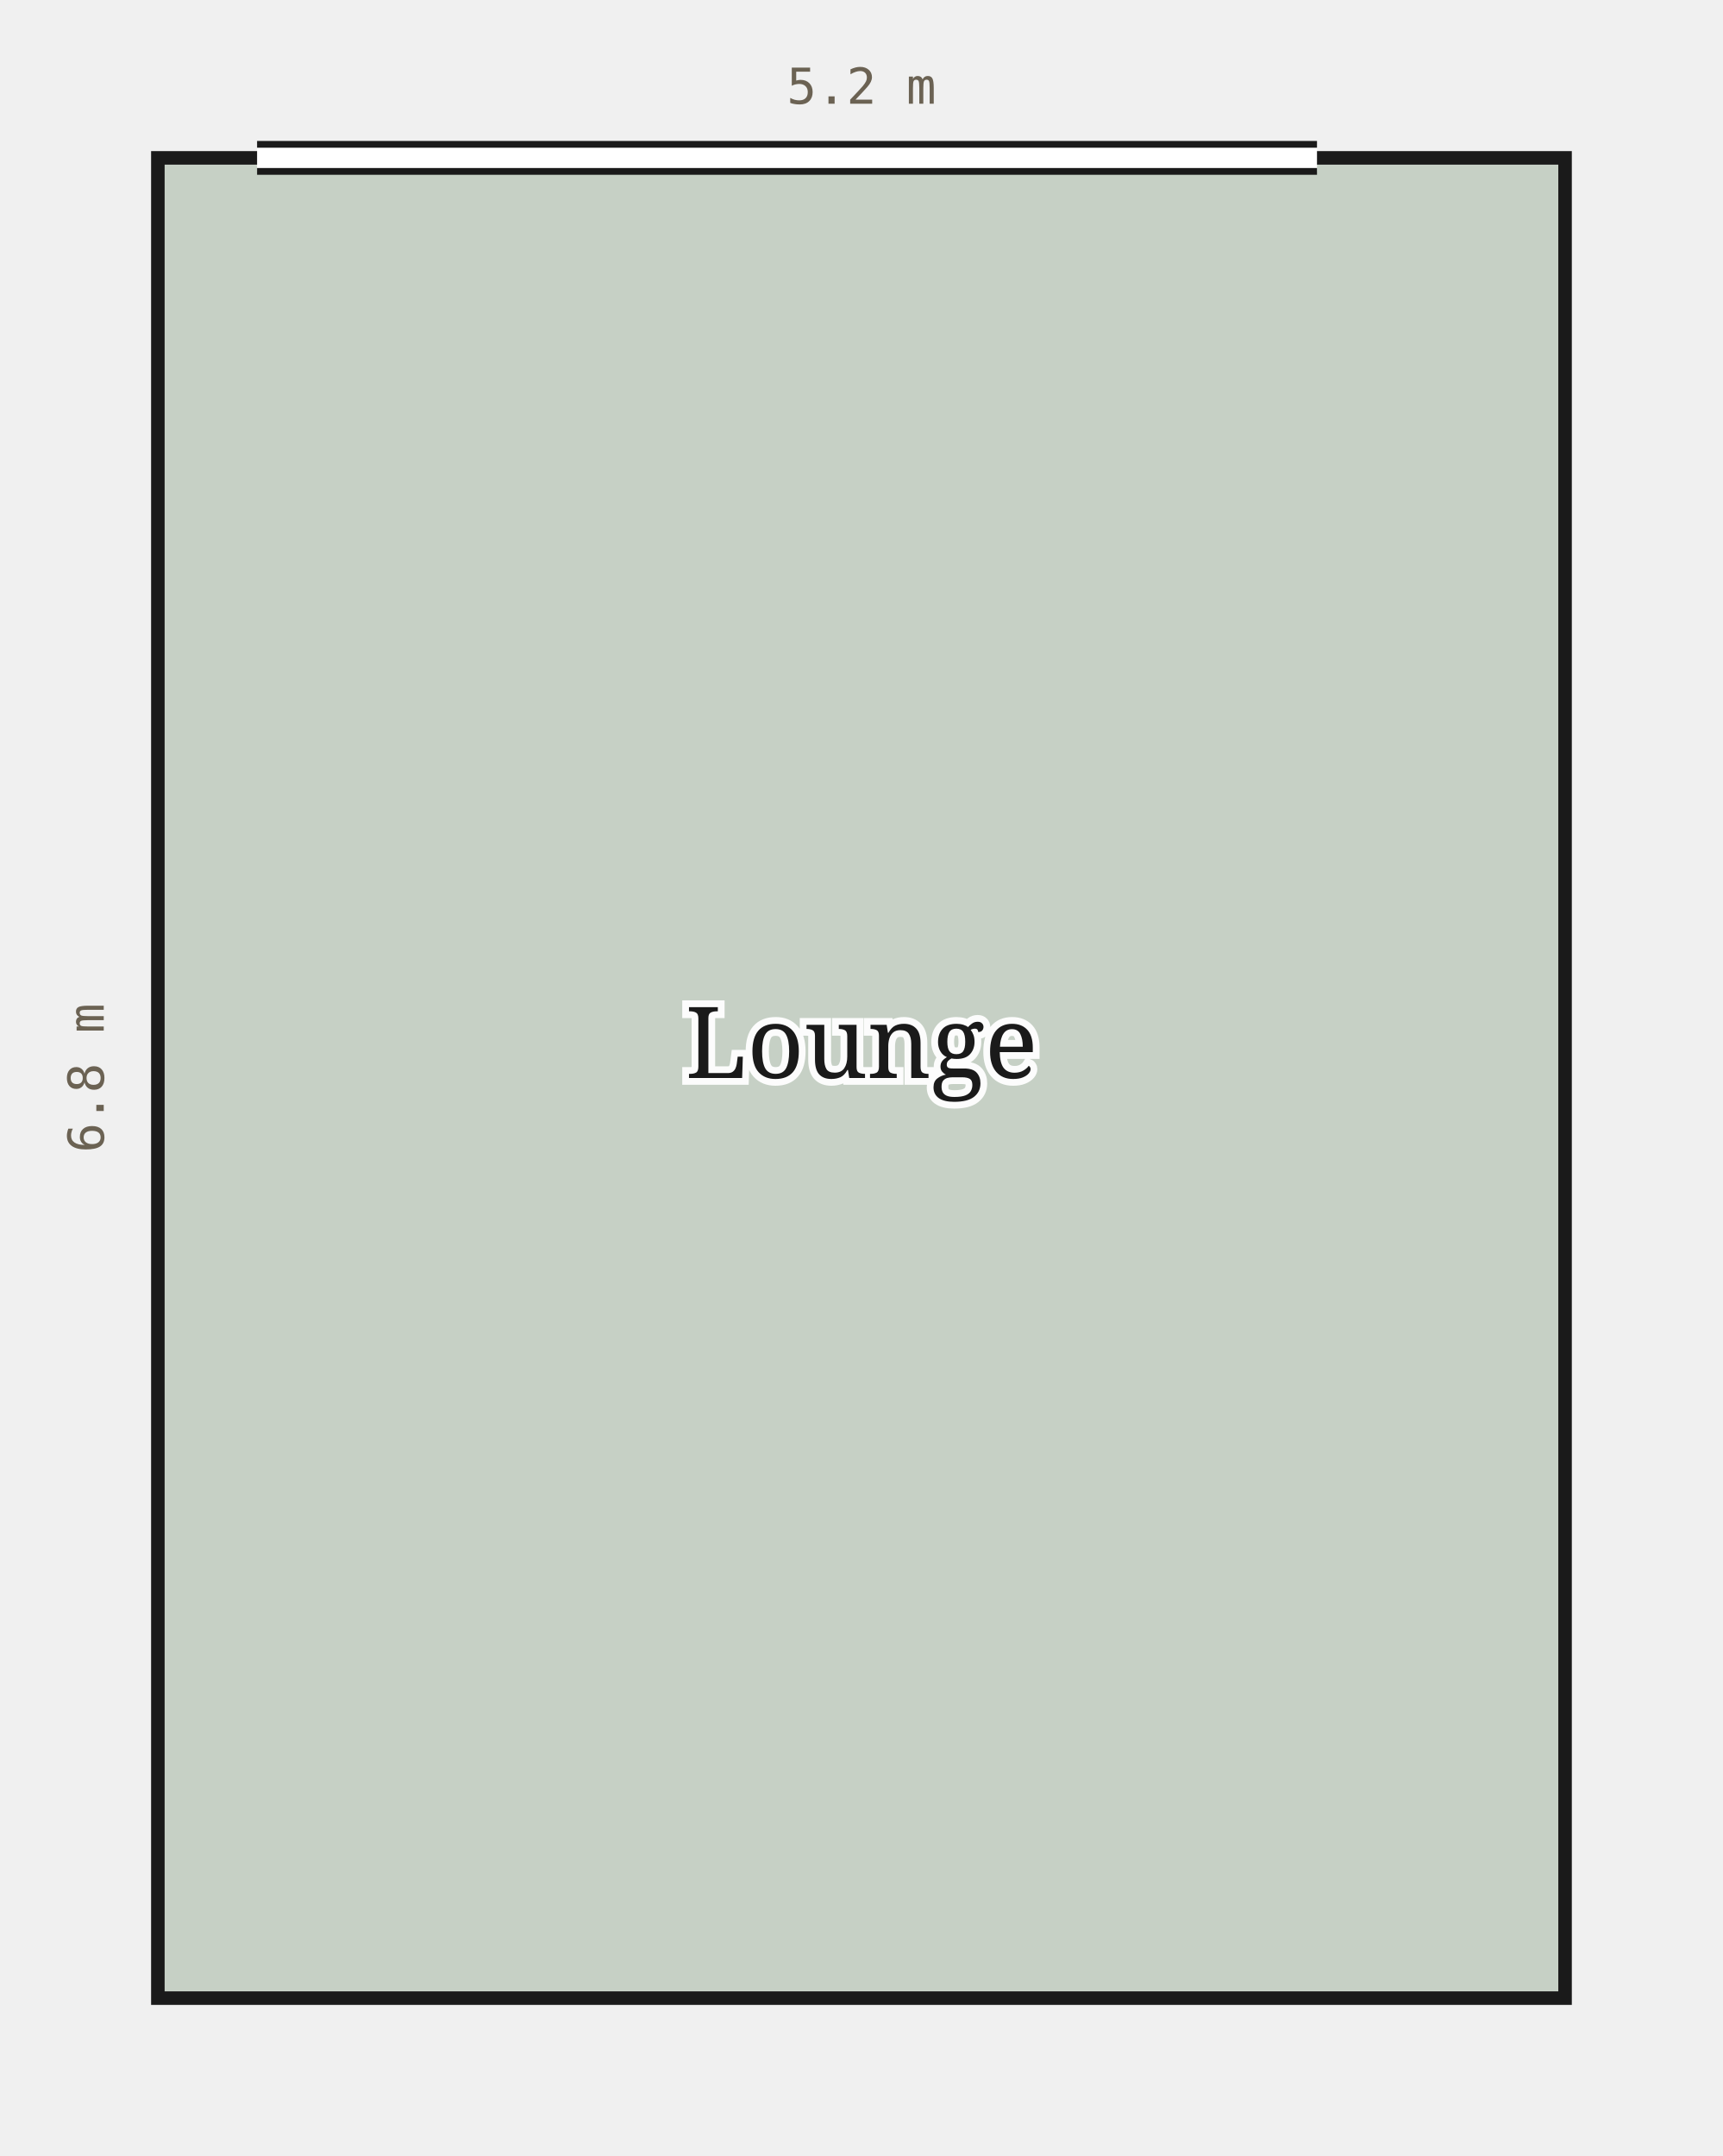
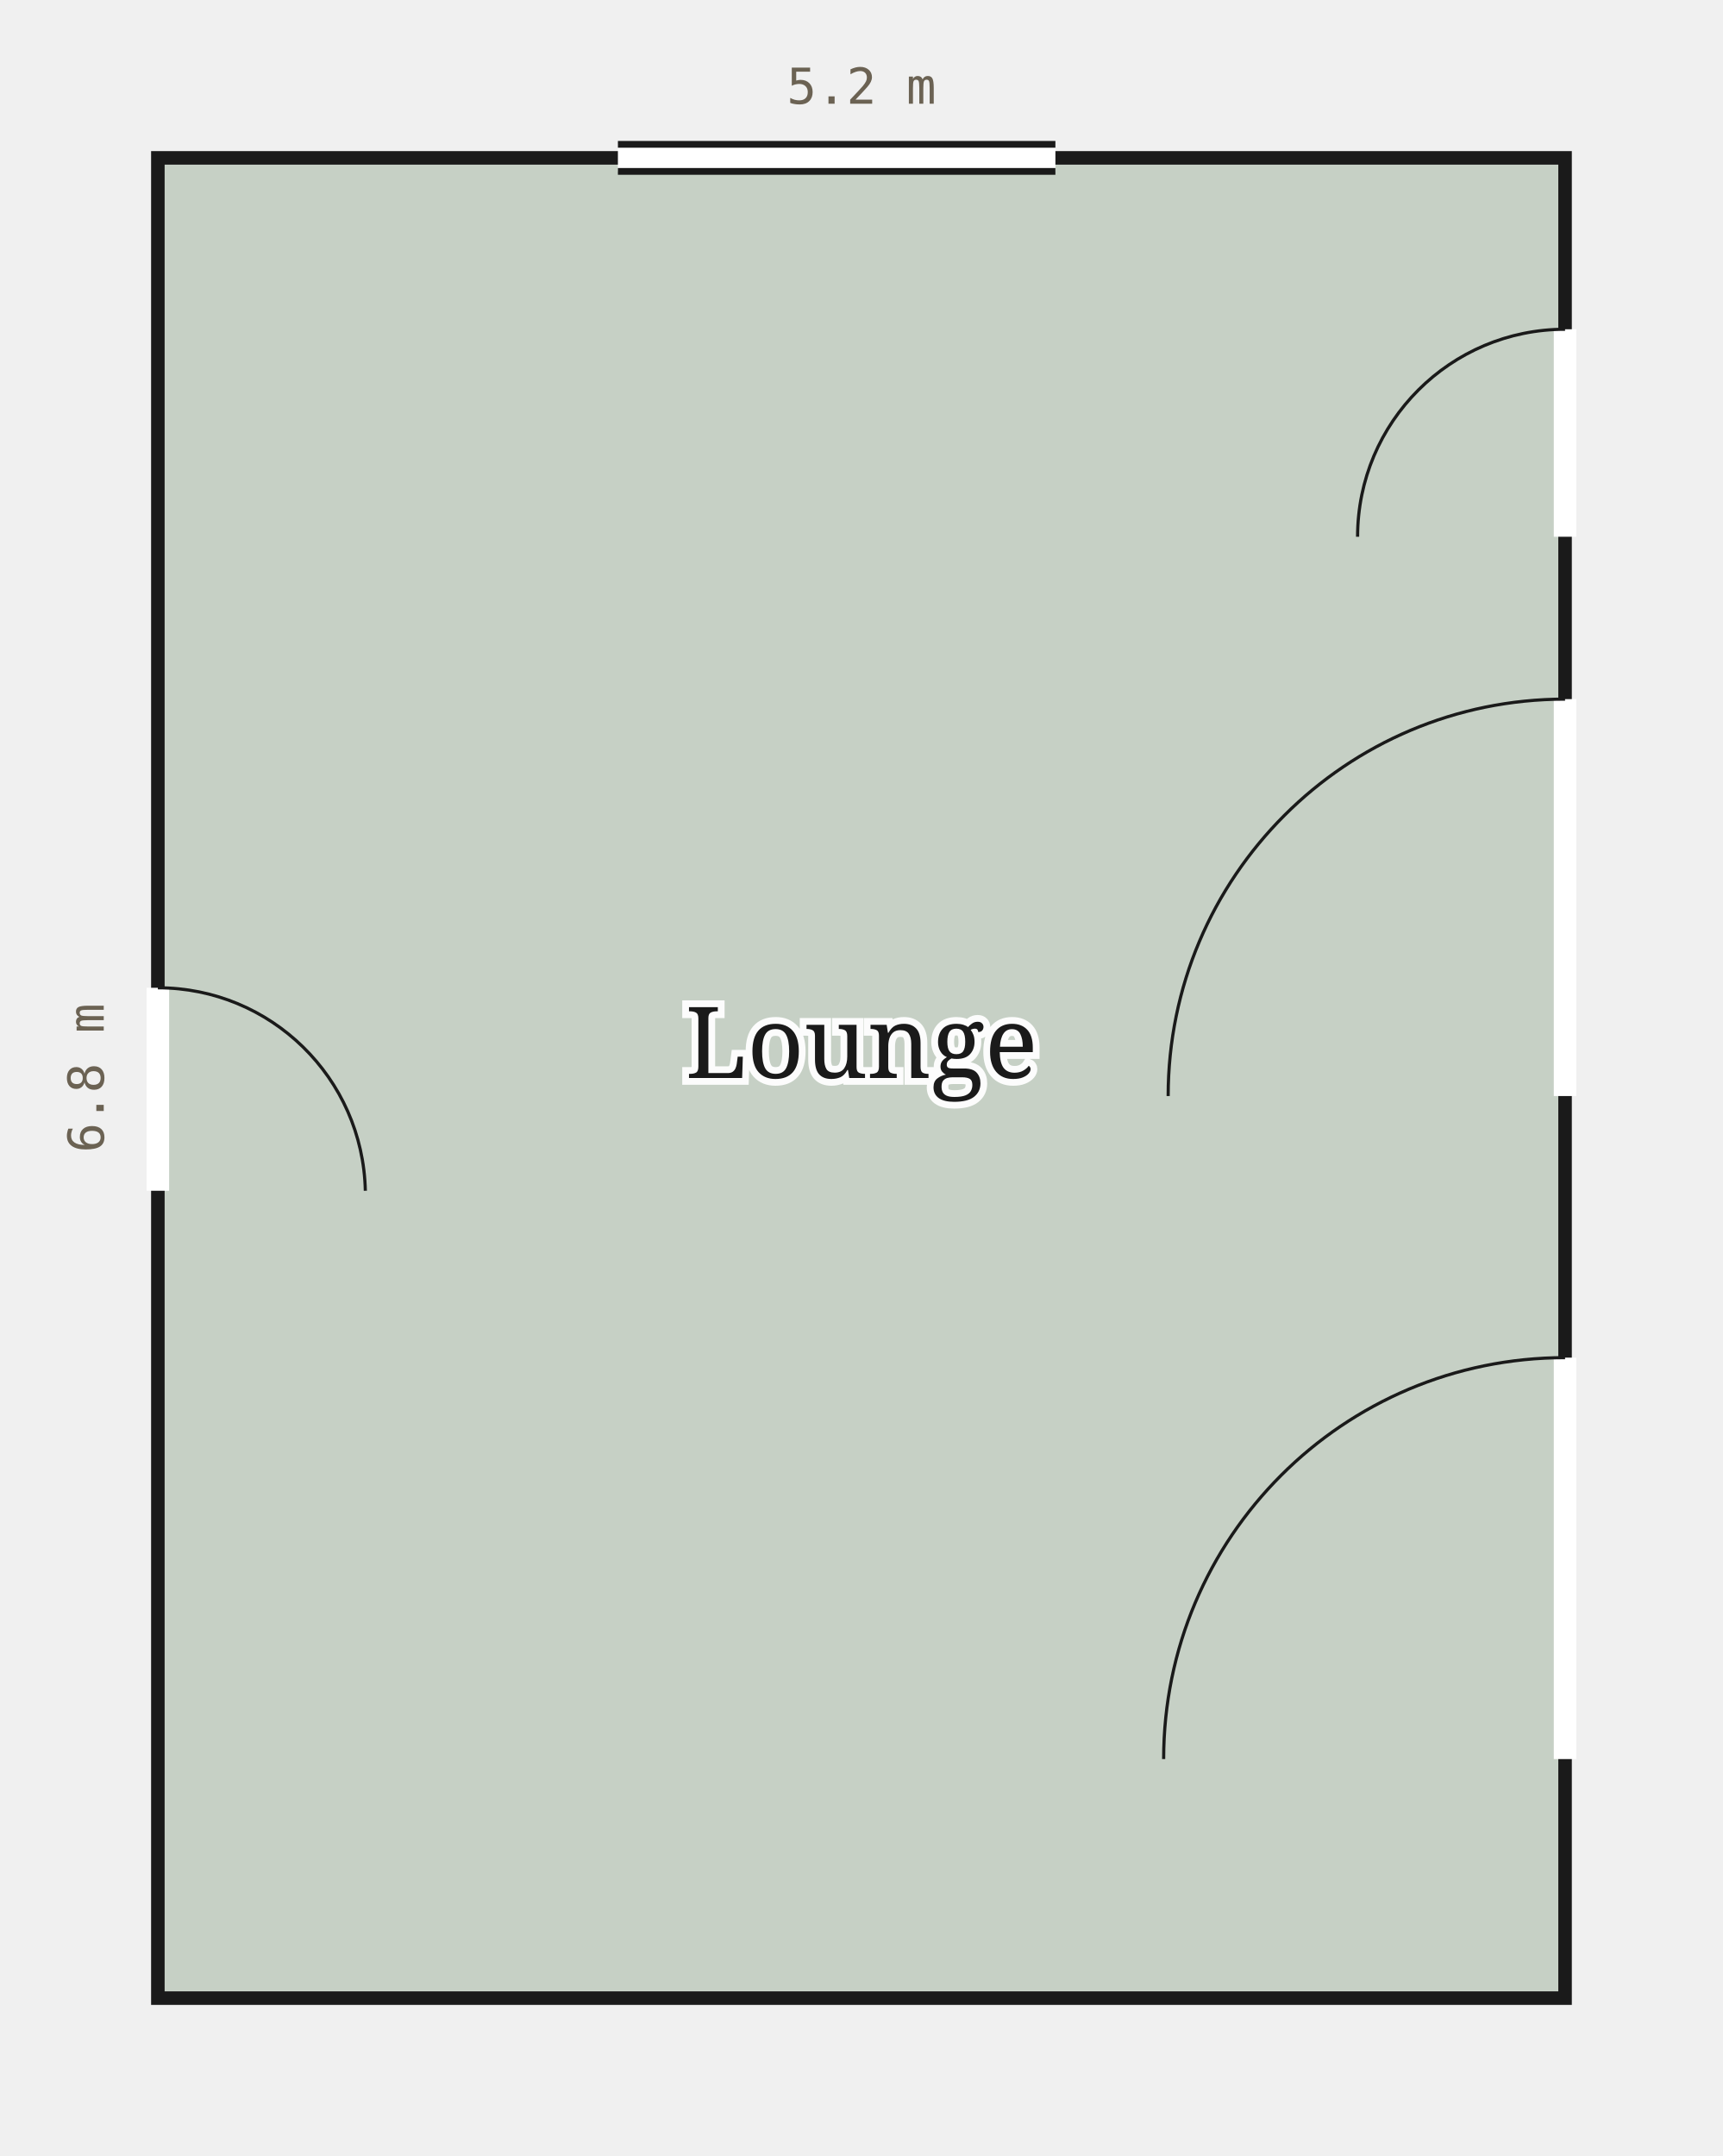
<svg xmlns="http://www.w3.org/2000/svg" class="svg-room" viewBox="0 0 382 478" preserveAspectRatio="xMidYMid meet">
  <g class="walls">
    <rect x="35" y="35" width="312" height="408" fill="#c6d0c5" stroke="#1a1a1a" stroke-width="3" />
  </g>
  <g class="openings">
-     <line x1="57" y1="35" x2="292" y2="35" stroke="#fff" stroke-width="6" />
-     <line x1="57" y1="32" x2="292" y2="32" stroke="#1a1a1a" stroke-width="1.5" />
-     <line x1="57" y1="38" x2="292" y2="38" stroke="#1a1a1a" stroke-width="1.5" />
+     <line x1="137" y1="35" x2="234" y2="35" stroke="#fff" stroke-width="6" />
+     <line x1="137" y1="32" x2="234" y2="32" stroke="#1a1a1a" stroke-width="1.5" />
+     <line x1="137" y1="38" x2="234" y2="38" stroke="#1a1a1a" stroke-width="1.5" />
+     <line x1="35" y1="219" x2="35" y2="264" stroke="#fff" stroke-width="5" />
+     <path d="M35,219 A46,46 0 0,1 81,264" fill="none" stroke="#1a1a1a" stroke-width="0.7" />
+     <line x1="347" y1="73" x2="347" y2="119" stroke="#fff" stroke-width="5" />
+     <path d="M347,73 A46,46 0 0,0 301,119" fill="none" stroke="#1a1a1a" stroke-width="0.7" />
+     <line x1="347" y1="155" x2="347" y2="243" stroke="#fff" stroke-width="5" />
+     <path d="M347,155 A88,88 0 0,0 259,243" fill="none" stroke="#1a1a1a" stroke-width="0.7" />
+     <line x1="347" y1="301" x2="347" y2="390" stroke="#fff" stroke-width="5" />
+     <path d="M347,301 A89,89 0 0,0 258,390" fill="none" stroke="#1a1a1a" stroke-width="0.7" />
  </g>
  <g class="dims" font-family="JetBrains Mono,monospace" font-size="11" fill="#6b6253">
    <text x="191" y="23" text-anchor="middle">5.2 m</text>
    <text x="23" y="239" text-anchor="middle" transform="rotate(-90 23 239)">6.8 m</text>
  </g>
  <g class="labels">
    <text x="191" y="239" text-anchor="middle" font-family="Cormorant Garamond,serif" font-size="22" fill="#1a1a1a" font-weight="500" style="paint-order:stroke;stroke:#fffffff0;stroke-width:3">Lounge</text>
  </g>
  <g class="furniture" />
</svg>
